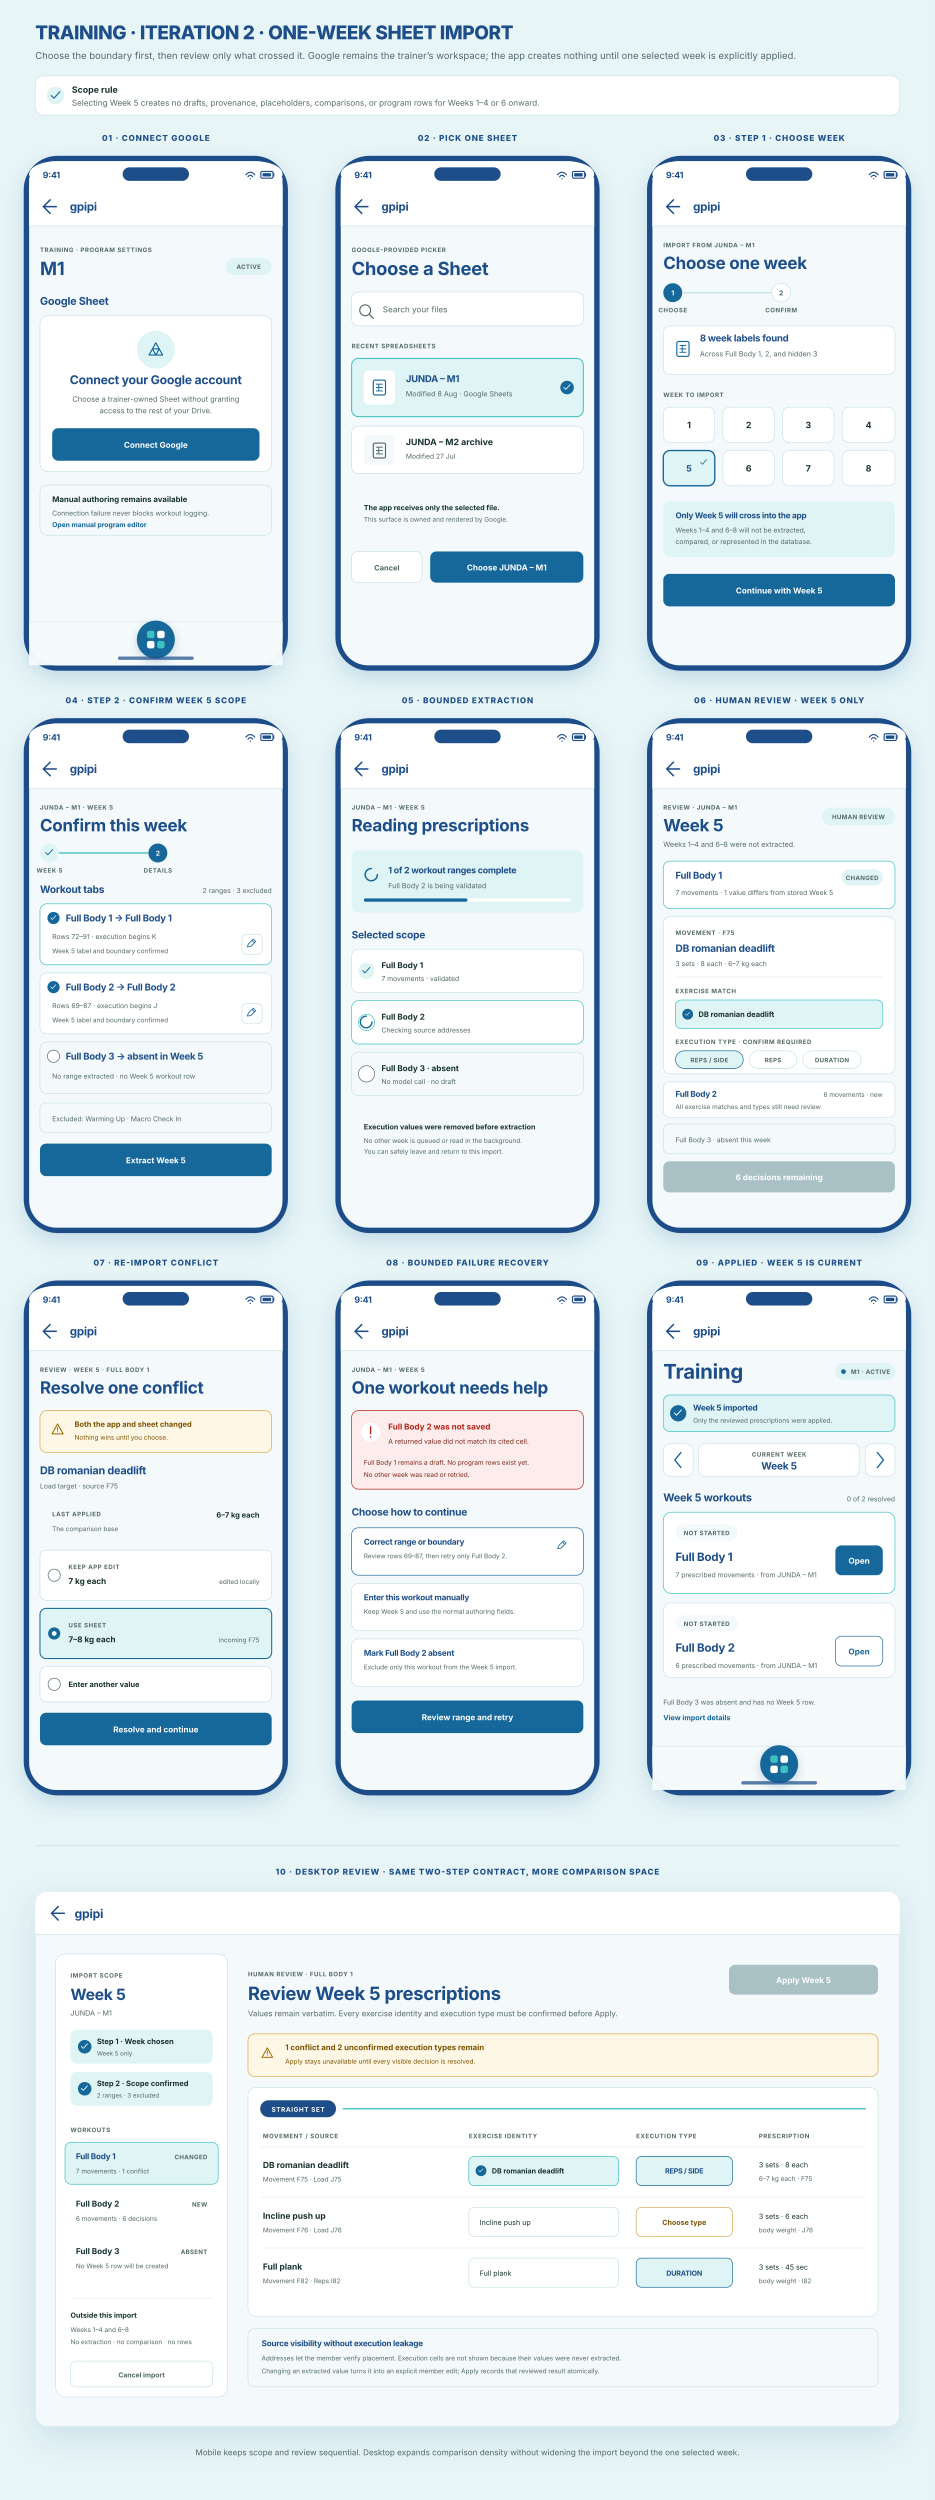
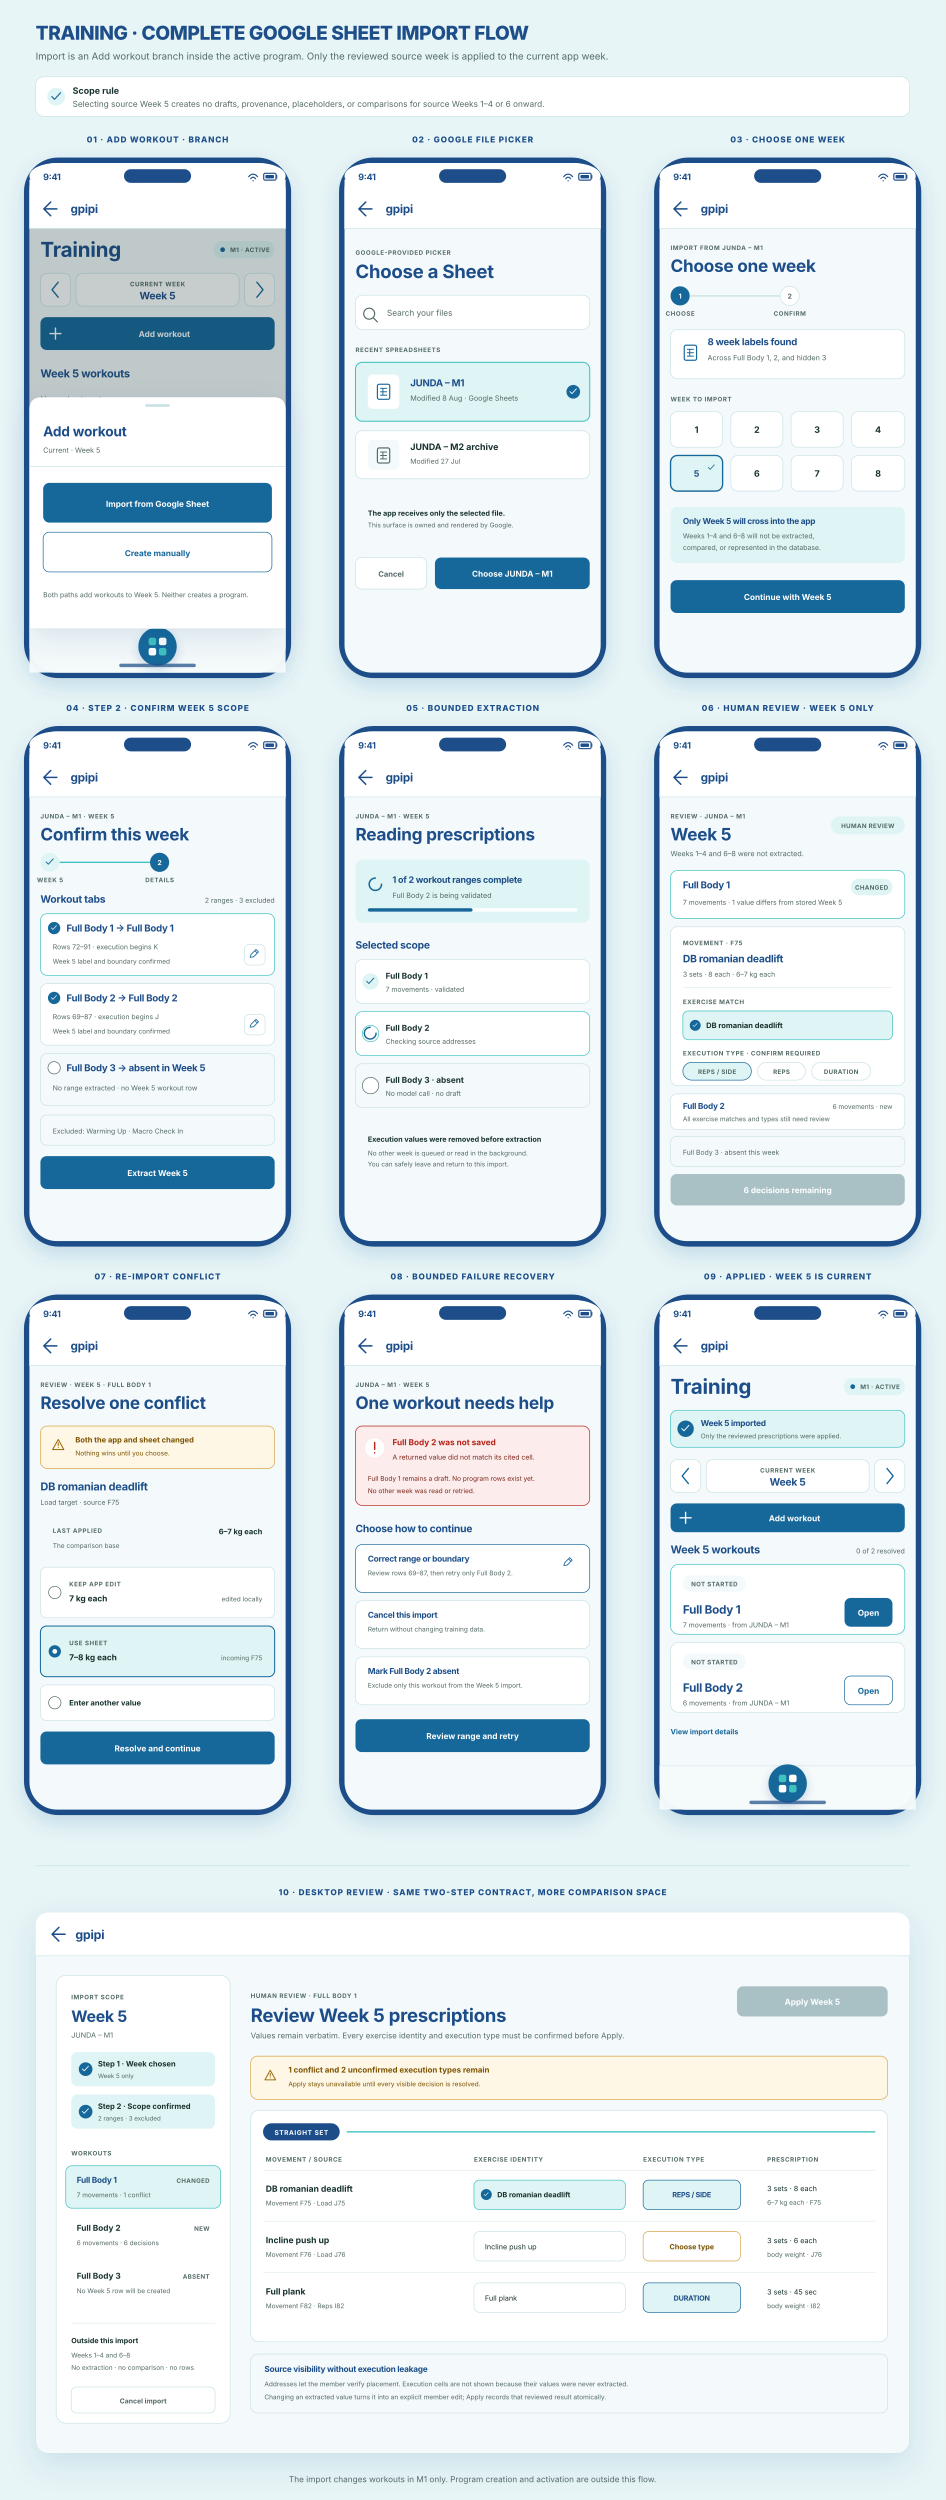
- <svg xmlns="http://www.w3.org/2000/svg" width="1380" height="3690" viewBox="0 0 1380 3690" role="img" aria-labelledby="title description">
+ <svg xmlns="http://www.w3.org/2000/svg" width="1380" height="3650" viewBox="0 0 1380 3650" role="img" aria-labelledby="title description">
  <defs>
    <filter id="phone-shadow" x="-20%" y="-10%" width="140%" height="140%">
      <feDropShadow dx="0" dy="12" stdDeviation="14" flood-color="#1D4E89" flood-opacity=".16" />
    </filter>
    <filter id="panel-shadow" x="-10%" y="-15%" width="120%" height="140%">
      <feDropShadow dx="0" dy="16" stdDeviation="22" flood-color="#1D4E89" flood-opacity=".12" />
    </filter>
    <filter id="control-shadow" x="-25%" y="-30%" width="150%" height="175%">
      <feDropShadow dx="0" dy="5" stdDeviation="7" flood-color="#1D4E89" flood-opacity=".22" />
    </filter>
    <style>
      .app { font-family: Inter, system-ui, -apple-system, BlinkMacSystemFont, "Segoe UI", sans-serif; }
      .board-title { fill: #1D4E89; font-size: 28px; font-weight: 760; letter-spacing: -.6px; }
      .board-copy { fill: #526966; font-size: 14px; }
      .board-label { fill: #1D4E89; font-size: 12px; font-weight: 760; letter-spacing: 1.2px; }
      .heading { fill: #1D4E89; font-weight: 720; letter-spacing: -.3px; }
      .body { fill: #17312E; }
      .secondary { fill: #526966; }
      .eyebrow { fill: #526966; font-size: 9px; font-weight: 750; letter-spacing: .75px; }
      .chip { fill: #526966; font-size: 9px; font-weight: 720; letter-spacing: .45px; }
      .button { fill: #FFFFFF; font-size: 12px; font-weight: 720; text-anchor: middle; }
      .button-secondary { fill: #16679A; font-size: 12px; font-weight: 720; text-anchor: middle; }
      .tiny { fill: #526966; font-size: 9.5px; }
    </style>
    <g id="phone-base">
      <rect width="390" height="760" rx="50" fill="#1D4E89" filter="url(#phone-shadow)" />
      <rect x="8" y="8" width="374" height="744" rx="40" fill="#F4FAFB" />
      <rect x="8" y="8" width="374" height="38" rx="40" fill="#FFFFFF" />
      <rect x="8" y="32" width="374" height="14" fill="#FFFFFF" />
      <text x="28" y="33" class="heading" font-size="13">9:41</text>
      <g fill="none" stroke="#1D4E89" stroke-width="1.7" stroke-linecap="round" stroke-linejoin="round">
        <path d="M328 28c4-5 9-5 13 0" />
        <path d="M331 31c2-3 5-3 7 0" />
        <circle cx="334.5" cy="34" r="1" fill="#1D4E89" stroke="none" />
        <rect x="350" y="23" width="18" height="10" rx="2" />
        <path d="M369 26v4" />
      </g>
      <rect x="352.5" y="25.5" width="12.5" height="5" rx="1" fill="#1D4E89" />
      <rect x="8" y="46" width="374" height="58" fill="#FFFFFF" />
      <rect x="16" y="53" width="44" height="44" rx="10" fill="#FFFFFF" />
      <path d="M39 65 29 75l10 10M30 75h18" fill="none" stroke="#1D4E89" stroke-width="2.2" stroke-linecap="round" stroke-linejoin="round" />
      <text x="68" y="81" class="heading" font-size="17">gpipi</text>
      <line x1="8" y1="103.5" x2="382" y2="103.5" stroke="#C9E2E5" />
      <rect x="146" y="17" width="98" height="20" rx="10" fill="#1D4E89" />
    </g>
    <g id="phone-footer">
      <rect x="8" y="688" width="374" height="64" fill="#F4FAFB" fill-opacity=".98" />
      <line x1="8" y1="688" x2="382" y2="688" stroke="#D9E9EB" />
      <circle cx="195" cy="714" r="28" fill="#16679A" filter="url(#control-shadow)" />
      <rect x="182" y="701" width="11" height="11" rx="3" fill="#3FC1C0" />
      <rect x="197" y="701" width="11" height="11" rx="3" fill="#FFFFFF" />
      <rect x="182" y="716" width="11" height="11" rx="3" fill="#FFFFFF" />
      <rect x="197" y="716" width="11" height="11" rx="3" fill="#3FC1C0" />
      <rect x="139" y="739" width="112" height="5" rx="2.5" fill="#1D4E89" fill-opacity=".72" />
    </g>
    <g id="sheet-icon">
      <rect x="2" y="1" width="18" height="22" rx="2.5" fill="none" stroke="currentColor" stroke-width="1.7" />
      <path d="M6 7h10M6 12h10M6 17h10M10 7v10" fill="none" stroke="currentColor" stroke-width="1.4" />
    </g>
    <g id="drive-icon">
      <path d="m11 2 5 9H6L11 2Zm5 9 5 9H11l5-9ZM6 11l5 9H1l5-9Z" fill="none" stroke="currentColor" stroke-width="1.7" stroke-linejoin="round" />
    </g>
    <g id="check-icon">
      <path d="m2 10 5 5L18 3" fill="none" stroke="currentColor" stroke-width="2.1" stroke-linecap="round" stroke-linejoin="round" />
    </g>
    <g id="edit-icon">
      <path d="m3 19 2-6L15 3l5 5-10 10-7 1Zm10-13 5 5" fill="none" stroke="currentColor" stroke-width="1.7" stroke-linejoin="round" />
    </g>
    <g id="warning-icon">
      <path d="M11 2 21 20H1L11 2Zm0 6v5m0 3v.2" fill="none" stroke="currentColor" stroke-width="1.8" stroke-linecap="round" stroke-linejoin="round" />
    </g>
    <g id="spinner-icon">
      <path d="M20 11A9 9 0 1 1 11 2" fill="none" stroke="currentColor" stroke-width="2.2" stroke-linecap="round" />
    </g>
  </defs>
-   <rect width="1380" height="3690" fill="#E7F5F7" />
+   <rect width="1380" height="3650" fill="#E7F5F7" />
  <g class="app">
-     <text x="52" y="58" class="board-title">TRAINING · ITERATION 2 · ONE-WEEK SHEET IMPORT</text>
-     <text x="52" y="87" class="board-copy">Choose the boundary first, then review only what crossed it. Google remains the trainer’s workspace; the app creates nothing until one selected week is explicitly applied.</text>
+     <text x="52" y="58" class="board-title">TRAINING · COMPLETE GOOGLE SHEET IMPORT FLOW</text>
+     <text x="52" y="87" class="board-copy">Import is an Add workout branch inside the active program. Only the reviewed source week is applied to the current app week.</text>
    <rect x="52" y="112" width="1276" height="58" rx="12" fill="#FFFFFF" stroke="#C9E2E5" />
    <circle cx="82" cy="141" r="13" fill="#DFF4F4" />
    <g transform="translate(74 133) scale(.8)" color="#16679A">
      <use href="#check-icon" />
    </g>
    <text x="106" y="137" class="body" font-size="13" font-weight="700">Scope rule</text>
-     <text x="106" y="156" class="secondary" font-size="12">Selecting Week 5 creates no drafts, provenance, placeholders, comparisons, or program rows for Weeks 1–4 or 6 onward.</text>
-     <text x="230" y="208" class="board-label" text-anchor="middle">01 · CONNECT GOOGLE</text>
-     <text x="690" y="208" class="board-label" text-anchor="middle">02 · PICK ONE SHEET</text>
-     <text x="1150" y="208" class="board-label" text-anchor="middle">03 · STEP 1 · CHOOSE WEEK</text>
-     <g transform="translate(35 230)">
-       <use href="#phone-base" />
-       <text x="24" y="142" class="eyebrow">TRAINING · PROGRAM SETTINGS</text>
-       <text x="24" y="176" class="heading" font-size="27">M1</text>
-       <rect x="298" y="151" width="68" height="25" rx="12.5" fill="#DFF4F4" />
-       <text x="332" y="167" class="chip" text-anchor="middle">ACTIVE</text>
-       <text x="24" y="220" class="heading" font-size="16">Google Sheet</text>
-       <rect x="24" y="236" width="342" height="230" rx="12" fill="#FFFFFF" stroke="#C9E2E5" />
-       <circle cx="195" cy="286" r="28" fill="#DFF4F4" />
-       <g transform="translate(184 274)" color="#16679A">
-         <use href="#drive-icon" />
-       </g>
-       <text x="195" y="337" class="heading" font-size="18" text-anchor="middle">Connect your Google account</text>
-       <text x="195" y="363" class="secondary" font-size="11" text-anchor="middle">Choose a trainer-owned Sheet without granting</text>
-       <text x="195" y="380" class="secondary" font-size="11" text-anchor="middle">access to the rest of your Drive.</text>
-       <rect x="42" y="402" width="306" height="48" rx="9" fill="#16679A" />
-       <text x="195" y="431" class="button">Connect Google</text>
-       <rect x="24" y="486" width="342" height="74" rx="10" fill="#F4FAFB" stroke="#C9E2E5" />
-       <text x="42" y="511" class="body" font-size="11.5" font-weight="700">Manual authoring remains available</text>
-       <text x="42" y="531" class="secondary" font-size="10">Connection failure never blocks workout logging.</text>
-       <text x="42" y="548" fill="#16679A" font-size="10" font-weight="700">Open manual program editor</text>
-       <use href="#phone-footer" />
-     </g>
+     <text x="106" y="156" class="secondary" font-size="12">Selecting source Week 5 creates no drafts, provenance, placeholders, or comparisons for source Weeks 1–4 or 6 onward.</text>
+     <text x="230" y="208" class="board-label" text-anchor="middle">01 · ADD WORKOUT · BRANCH</text>
+     <text x="690" y="208" class="board-label" text-anchor="middle">02 · GOOGLE FILE PICKER</text>
+     <text x="1150" y="208" class="board-label" text-anchor="middle">03 · CHOOSE ONE WEEK</text>
    <g transform="translate(495 230)">
      <use href="#phone-base" />
      <text x="24" y="142" class="eyebrow">GOOGLE-PROVIDED PICKER</text>
      <text x="24" y="176" class="heading" font-size="27">Choose a Sheet</text>
      <rect x="24" y="201" width="342" height="50" rx="10" fill="#FFFFFF" stroke="#C9E2E5" />
      <path d="M44 220a8 8 0 1 0 0 16 8 8 0 0 0 0-16Zm6 14 6 6" fill="none" stroke="#526966" stroke-width="1.7" stroke-linecap="round" />
      <text x="70" y="231" class="secondary" font-size="12">Search your files</text>
      <text x="24" y="284" class="eyebrow">RECENT SPREADSHEETS</text>
      <rect x="24" y="299" width="342" height="86" rx="10" fill="#DFF4F4" stroke="#3FC1C0" stroke-width="1.5" />
      <rect x="42" y="317" width="46" height="50" rx="7" fill="#FFFFFF" />
      <g transform="translate(54 330)" color="#16679A">
        <use href="#sheet-icon" />
      </g>
      <text x="104" y="334" class="heading" font-size="14">JUNDA – M1</text>
      <text x="104" y="355" class="secondary" font-size="10.5">Modified 8 Aug · Google Sheets</text>
      <circle cx="342" cy="342" r="10" fill="#16679A" />
      <g transform="translate(336 336) scale(.58)" color="#FFFFFF">
        <use href="#check-icon" />
      </g>
      <rect x="24" y="399" width="342" height="70" rx="10" fill="#FFFFFF" stroke="#C9E2E5" />
      <rect x="42" y="412" width="46" height="44" rx="7" fill="#F4FAFB" />
      <g transform="translate(54 423)" color="#526966">
        <use href="#sheet-icon" />
      </g>
      <text x="104" y="427" class="body" font-size="13" font-weight="650">JUNDA – M2 archive</text>
      <text x="104" y="447" class="secondary" font-size="10">Modified 27 Jul</text>
      <rect x="24" y="501" width="342" height="54" rx="9" fill="#F4FAFB" />
      <text x="42" y="523" class="body" font-size="10.5" font-weight="700">The app receives only the selected file.</text>
      <text x="42" y="540" class="secondary" font-size="9.5">This surface is owned and rendered by Google.</text>
      <rect x="24" y="584" width="104" height="46" rx="9" fill="#FFFFFF" stroke="#C9E2E5" />
      <text x="76" y="612" class="secondary" font-size="11" font-weight="700" text-anchor="middle">Cancel</text>
      <rect x="140" y="584" width="226" height="46" rx="9" fill="#16679A" />
      <text x="253" y="612" class="button">Choose JUNDA – M1</text>
    </g>
    <g transform="translate(955 230)">
      <use href="#phone-base" />
      <text x="24" y="135" class="eyebrow">IMPORT FROM JUNDA – M1</text>
      <text x="24" y="167" class="heading" font-size="25">Choose one week</text>
      <g transform="translate(24 188)">
        <circle cx="14" cy="14" r="14" fill="#16679A" />
        <text x="14" y="18" fill="#FFFFFF" font-size="10" font-weight="750" text-anchor="middle">1</text>
        <line x1="28" y1="14" x2="160" y2="14" stroke="#C9E2E5" stroke-width="2" />
        <circle cx="174" cy="14" r="14" fill="#FFFFFF" stroke="#C9E2E5" />
        <text x="174" y="18" class="secondary" font-size="10" font-weight="750" text-anchor="middle">2</text>
        <text x="14" y="43" class="eyebrow" text-anchor="middle">CHOOSE</text>
        <text x="174" y="43" class="eyebrow" text-anchor="middle">CONFIRM</text>
      </g>
      <rect x="24" y="251" width="342" height="72" rx="10" fill="#FFFFFF" stroke="#C9E2E5" />
      <g transform="translate(42 273)" color="#16679A">
        <use href="#sheet-icon" />
      </g>
      <text x="78" y="274" class="heading" font-size="14">8 week labels found</text>
      <text x="78" y="296" class="secondary" font-size="10.5">Across Full Body 1, 2, and hidden 3</text>
      <text x="24" y="356" class="eyebrow">WEEK TO IMPORT</text>
      <g>
        <rect x="24" y="371" width="76" height="52" rx="10" fill="#FFFFFF" stroke="#C9E2E5" />
        <text x="62" y="402" class="body" font-size="13" font-weight="700" text-anchor="middle">1</text>
        <rect x="112" y="371" width="76" height="52" rx="10" fill="#FFFFFF" stroke="#C9E2E5" />
        <text x="150" y="402" class="body" font-size="13" font-weight="700" text-anchor="middle">2</text>
        <rect x="200" y="371" width="76" height="52" rx="10" fill="#FFFFFF" stroke="#C9E2E5" />
        <text x="238" y="402" class="body" font-size="13" font-weight="700" text-anchor="middle">3</text>
        <rect x="288" y="371" width="78" height="52" rx="10" fill="#FFFFFF" stroke="#C9E2E5" />
        <text x="327" y="402" class="body" font-size="13" font-weight="700" text-anchor="middle">4</text>
        <rect x="24" y="435" width="76" height="52" rx="10" fill="#DFF4F4" stroke="#16679A" stroke-width="2" />
        <text x="62" y="466" class="heading" font-size="13" text-anchor="middle">5</text>
        <g transform="translate(78 447) scale(.55)" color="#16679A">
          <use href="#check-icon" />
        </g>
        <rect x="112" y="435" width="76" height="52" rx="10" fill="#FFFFFF" stroke="#C9E2E5" />
        <text x="150" y="466" class="body" font-size="13" font-weight="700" text-anchor="middle">6</text>
        <rect x="200" y="435" width="76" height="52" rx="10" fill="#FFFFFF" stroke="#C9E2E5" />
        <text x="238" y="466" class="body" font-size="13" font-weight="700" text-anchor="middle">7</text>
        <rect x="288" y="435" width="78" height="52" rx="10" fill="#FFFFFF" stroke="#C9E2E5" />
        <text x="327" y="466" class="body" font-size="13" font-weight="700" text-anchor="middle">8</text>
      </g>
      <rect x="24" y="510" width="342" height="82" rx="10" fill="#DFF4F4" />
      <text x="42" y="535" class="heading" font-size="12">Only Week 5 will cross into the app</text>
      <text x="42" y="556" class="secondary" font-size="10">Weeks 1–4 and 6–8 will not be extracted,</text>
      <text x="42" y="573" class="secondary" font-size="10">compared, or represented in the database.</text>
      <rect x="24" y="617" width="342" height="48" rx="9" fill="#16679A" />
      <text x="195" y="646" class="button">Continue with Week 5</text>
    </g>
    <text x="230" y="1038" class="board-label" text-anchor="middle">04 · STEP 2 · CONFIRM WEEK 5 SCOPE</text>
    <text x="690" y="1038" class="board-label" text-anchor="middle">05 · BOUNDED EXTRACTION</text>
    <text x="1150" y="1038" class="board-label" text-anchor="middle">06 · HUMAN REVIEW · WEEK 5 ONLY</text>
    <g transform="translate(35 1060)">
      <use href="#phone-base" />
      <text x="24" y="135" class="eyebrow">JUNDA – M1 · WEEK 5</text>
      <text x="24" y="167" class="heading" font-size="25">Confirm this week</text>
      <g transform="translate(24 185)">
        <circle cx="14" cy="14" r="14" fill="#DFF4F4" />
        <g transform="translate(7 7) scale(.65)" color="#16679A">
          <use href="#check-icon" />
        </g>
        <line x1="28" y1="14" x2="160" y2="14" stroke="#3FC1C0" stroke-width="2" />
        <circle cx="174" cy="14" r="14" fill="#16679A" />
        <text x="174" y="18" fill="#FFFFFF" font-size="10" font-weight="750" text-anchor="middle">2</text>
        <text x="14" y="43" class="eyebrow" text-anchor="middle">WEEK 5</text>
        <text x="174" y="43" class="eyebrow" text-anchor="middle">DETAILS</text>
      </g>
      <text x="24" y="258" class="heading" font-size="15">Workout tabs</text>
      <text x="366" y="258" class="secondary" font-size="10" text-anchor="end">2 ranges · 3 excluded</text>
      <rect x="24" y="274" width="342" height="90" rx="10" fill="#FFFFFF" stroke="#3FC1C0" />
      <circle cx="44" cy="295" r="9" fill="#16679A" />
      <g transform="translate(39 290) scale(.47)" color="#FFFFFF">
        <use href="#check-icon" />
      </g>
      <text x="62" y="300" class="heading" font-size="14">Full Body 1 → Full Body 1</text>
      <text x="42" y="326" class="secondary" font-size="10">Rows 72–91 · execution begins K</text>
      <text x="42" y="347" class="tiny">Week 5 label and boundary confirmed</text>
      <rect x="322" y="319" width="30" height="30" rx="7" fill="#FFFFFF" stroke="#C9E2E5" />
      <g transform="translate(328 324) scale(.72)" color="#16679A">
        <use href="#edit-icon" />
      </g>
      <rect x="24" y="376" width="342" height="90" rx="10" fill="#FFFFFF" stroke="#C9E2E5" />
      <circle cx="44" cy="397" r="9" fill="#16679A" />
      <g transform="translate(39 392) scale(.47)" color="#FFFFFF">
        <use href="#check-icon" />
      </g>
      <text x="62" y="402" class="heading" font-size="14">Full Body 2 → Full Body 2</text>
      <text x="42" y="428" class="secondary" font-size="10">Rows 69–87 · execution begins J</text>
      <text x="42" y="449" class="tiny">Week 5 label and boundary confirmed</text>
      <rect x="322" y="421" width="30" height="30" rx="7" fill="#FFFFFF" stroke="#C9E2E5" />
      <g transform="translate(328 426) scale(.72)" color="#16679A">
        <use href="#edit-icon" />
      </g>
      <rect x="24" y="478" width="342" height="76" rx="10" fill="#F4FAFB" stroke="#C9E2E5" />
      <circle cx="44" cy="499" r="9" fill="#FFFFFF" stroke="#526966" />
      <text x="62" y="504" class="heading" font-size="14">Full Body 3 → absent in Week 5</text>
      <text x="42" y="532" class="secondary" font-size="10">No range extracted · no Week 5 workout row</text>
      <rect x="24" y="568" width="342" height="44" rx="9" fill="#F4FAFB" stroke="#C9E2E5" />
      <text x="42" y="595" class="secondary" font-size="10">Excluded: Warming Up · Macro Check In</text>
      <rect x="24" y="628" width="342" height="48" rx="9" fill="#16679A" />
      <text x="195" y="657" class="button">Extract Week 5</text>
    </g>
    <g transform="translate(495 1060)">
      <use href="#phone-base" />
      <text x="24" y="135" class="eyebrow">JUNDA – M1 · WEEK 5</text>
      <text x="24" y="167" class="heading" font-size="25">Reading prescriptions</text>
      <rect x="24" y="195" width="342" height="92" rx="10" fill="#DFF4F4" />
      <g transform="translate(42 220)" color="#16679A">
        <use href="#spinner-icon" />
      </g>
      <text x="78" y="229" class="heading" font-size="13">1 of 2 workout ranges complete</text>
      <text x="78" y="251" class="secondary" font-size="10.5">Full Body 2 is being validated</text>
      <rect x="42" y="266" width="306" height="5" rx="2.5" fill="#FFFFFF" />
      <rect x="42" y="266" width="153" height="5" rx="2.5" fill="#16679A" />
      <text x="24" y="325" class="heading" font-size="15">Selected scope</text>
      <g>
        <rect x="24" y="341" width="342" height="64" rx="10" fill="#FFFFFF" stroke="#C9E2E5" />
        <circle cx="46" cy="373" r="12" fill="#DFF4F4" />
        <g transform="translate(39 366) scale(.66)" color="#16679A">
          <use href="#check-icon" />
        </g>
        <text x="68" y="369" class="body" font-size="12" font-weight="700">Full Body 1</text>
        <text x="68" y="388" class="secondary" font-size="10">7 movements · validated</text>
        <rect x="24" y="417" width="342" height="64" rx="10" fill="#FFFFFF" stroke="#3FC1C0" />
        <circle cx="46" cy="449" r="12" fill="#FFFFFF" stroke="#3FC1C0" />
        <g transform="translate(35 438) scale(.95)" color="#16679A">
          <use href="#spinner-icon" />
        </g>
        <text x="68" y="445" class="body" font-size="12" font-weight="700">Full Body 2</text>
        <text x="68" y="464" class="secondary" font-size="10">Checking source addresses</text>
        <rect x="24" y="493" width="342" height="64" rx="10" fill="#F4FAFB" stroke="#C9E2E5" />
        <circle cx="46" cy="525" r="12" fill="#FFFFFF" stroke="#526966" />
        <text x="68" y="521" class="body" font-size="12" font-weight="700">Full Body 3 · absent</text>
        <text x="68" y="540" class="secondary" font-size="10">No model call · no draft</text>
      </g>
      <rect x="24" y="582" width="342" height="70" rx="10" fill="#F4FAFB" />
      <text x="42" y="607" class="body" font-size="10.5" font-weight="700">Execution values were removed before extraction</text>
      <text x="42" y="627" class="secondary" font-size="9.5">No other week is queued or read in the background.</text>
      <text x="42" y="643" class="secondary" font-size="9.5">You can safely leave and return to this import.</text>
    </g>
    <g transform="translate(955 1060)">
      <use href="#phone-base" />
      <text x="24" y="135" class="eyebrow">REVIEW · JUNDA – M1</text>
      <text x="24" y="167" class="heading" font-size="25">Week 5</text>
      <rect x="258" y="132" width="108" height="26" rx="13" fill="#DFF4F4" />
      <text x="312" y="149" class="chip" text-anchor="middle">HUMAN REVIEW</text>
      <text x="24" y="190" class="secondary" font-size="10.5">Weeks 1–4 and 6–8 were not extracted.</text>
      <rect x="24" y="211" width="342" height="70" rx="10" fill="#FFFFFF" stroke="#3FC1C0" />
      <text x="42" y="237" class="heading" font-size="14">Full Body 1</text>
      <rect x="287" y="223" width="61" height="24" rx="12" fill="#DFF4F4" />
      <text x="317.5" y="239" class="chip" text-anchor="middle">CHANGED</text>
      <text x="42" y="261" class="secondary" font-size="10">7 movements · 1 value differs from stored Week 5</text>
      <rect x="24" y="293" width="342" height="232" rx="10" fill="#FFFFFF" stroke="#C9E2E5" />
      <text x="42" y="320" class="eyebrow">MOVEMENT · F75</text>
      <text x="42" y="345" class="heading" font-size="15">DB romanian deadlift</text>
      <text x="42" y="366" class="secondary" font-size="10">3 sets · 8 each · 6–7 kg each</text>
      <line x1="42" y1="382" x2="348" y2="382" stroke="#E2EEF0" />
      <text x="42" y="406" class="eyebrow">EXERCISE MATCH</text>
      <rect x="42" y="416" width="306" height="42" rx="8" fill="#DFF4F4" stroke="#3FC1C0" />
      <circle cx="60" cy="437" r="8" fill="#16679A" />
      <g transform="translate(56 433) scale(.38)" color="#FFFFFF">
        <use href="#check-icon" />
      </g>
      <text x="76" y="441" class="body" font-size="11" font-weight="700">DB romanian deadlift</text>
      <text x="42" y="481" class="eyebrow">EXECUTION TYPE · CONFIRM REQUIRED</text>
      <rect x="42" y="491" width="100" height="26" rx="13" fill="#DFF4F4" stroke="#16679A" />
      <text x="92" y="508" class="chip" text-anchor="middle">REPS / SIDE</text>
      <rect x="151" y="491" width="70" height="26" rx="13" fill="#FFFFFF" stroke="#C9E2E5" />
      <text x="186" y="508" class="chip" text-anchor="middle">REPS</text>
      <rect x="230" y="491" width="86" height="26" rx="13" fill="#FFFFFF" stroke="#C9E2E5" />
      <text x="273" y="508" class="chip" text-anchor="middle">DURATION</text>
      <rect x="24" y="537" width="342" height="52" rx="9" fill="#FFFFFF" stroke="#C9E2E5" />
      <text x="42" y="559" class="heading" font-size="12">Full Body 2</text>
      <text x="348" y="559" class="secondary" font-size="9.5" text-anchor="end">6 movements · new</text>
      <text x="42" y="577" class="secondary" font-size="9.5">All exercise matches and types still need review</text>
      <rect x="24" y="599" width="342" height="44" rx="9" fill="#F4FAFB" stroke="#C9E2E5" />
      <text x="42" y="626" class="secondary" font-size="10">Full Body 3 · absent this week</text>
      <rect x="24" y="654" width="342" height="46" rx="9" fill="#A9C1C5" />
      <text x="195" y="682" class="button">6 decisions remaining</text>
    </g>
    <text x="230" y="1868" class="board-label" text-anchor="middle">07 · RE-IMPORT CONFLICT</text>
    <text x="690" y="1868" class="board-label" text-anchor="middle">08 · BOUNDED FAILURE RECOVERY</text>
    <text x="1150" y="1868" class="board-label" text-anchor="middle">09 · APPLIED · WEEK 5 IS CURRENT</text>
    <g transform="translate(35 1890)">
      <use href="#phone-base" />
      <text x="24" y="135" class="eyebrow">REVIEW · WEEK 5 · FULL BODY 1</text>
      <text x="24" y="167" class="heading" font-size="25">Resolve one conflict</text>
      <rect x="24" y="192" width="342" height="62" rx="10" fill="#FFF7E6" stroke="#D6A54A" />
      <g transform="translate(41 210) scale(.82)" color="#9A6700">
        <use href="#warning-icon" />
      </g>
      <text x="75" y="216" fill="#7A5200" font-size="11" font-weight="700">Both the app and sheet changed</text>
      <text x="75" y="235" fill="#7A5200" font-size="9.5">Nothing wins until you choose.</text>
      <text x="24" y="286" class="heading" font-size="16">DB romanian deadlift</text>
      <text x="24" y="307" class="secondary" font-size="10">Load target · source F75</text>
      <rect x="24" y="327" width="342" height="59" rx="9" fill="#F4FAFB" />
      <text x="42" y="348" class="eyebrow">LAST APPLIED</text>
      <text x="348" y="350" class="body" font-size="11" font-weight="700" text-anchor="end">6–7 kg each</text>
      <text x="42" y="370" class="secondary" font-size="9.5">The comparison base</text>
      <rect x="24" y="398" width="342" height="74" rx="9" fill="#FFFFFF" stroke="#C9E2E5" />
      <circle cx="45" cy="435" r="9" fill="#FFFFFF" stroke="#526966" />
      <text x="66" y="426" class="eyebrow">KEEP APP EDIT</text>
      <text x="66" y="448" class="body" font-size="12" font-weight="700">7 kg each</text>
      <text x="348" y="448" class="secondary" font-size="9.5" text-anchor="end">edited locally</text>
      <rect x="24" y="484" width="342" height="74" rx="9" fill="#DFF4F4" stroke="#16679A" stroke-width="1.5" />
      <circle cx="45" cy="521" r="9" fill="#16679A" />
      <circle cx="45" cy="521" r="3.5" fill="#FFFFFF" />
      <text x="66" y="512" class="eyebrow">USE SHEET</text>
      <text x="66" y="534" class="body" font-size="12" font-weight="700">7–8 kg each</text>
      <text x="348" y="534" class="secondary" font-size="9.5" text-anchor="end">incoming F75</text>
      <rect x="24" y="570" width="342" height="52" rx="9" fill="#FFFFFF" stroke="#C9E2E5" />
      <circle cx="45" cy="596" r="9" fill="#FFFFFF" stroke="#526966" />
      <text x="66" y="600" class="body" font-size="11" font-weight="700">Enter another value</text>
      <rect x="24" y="638" width="342" height="48" rx="9" fill="#16679A" />
      <text x="195" y="667" class="button">Resolve and continue</text>
    </g>
    <g transform="translate(495 1890)">
      <use href="#phone-base" />
      <text x="24" y="135" class="eyebrow">JUNDA – M1 · WEEK 5</text>
      <text x="24" y="167" class="heading" font-size="25">One workout needs help</text>
      <rect x="24" y="192" width="342" height="116" rx="10" fill="#FDECEC" stroke="#B42318" />
      <circle cx="52" cy="224" r="14" fill="#FFFFFF" />
      <path d="M52 216v10m0 5v.2" stroke="#B42318" stroke-width="2.1" stroke-linecap="round" />
      <text x="78" y="220" fill="#B42318" font-size="12" font-weight="700">Full Body 2 was not saved</text>
      <text x="78" y="241" fill="#7A271A" font-size="10">A returned value did not match its cited cell.</text>
      <text x="42" y="272" fill="#7A271A" font-size="9.5">Full Body 1 remains a draft. No program rows exist yet.</text>
      <text x="42" y="290" fill="#7A271A" font-size="9.5">No other week was read or retried.</text>
      <text x="24" y="347" class="heading" font-size="15">Choose how to continue</text>
      <rect x="24" y="365" width="342" height="70" rx="10" fill="#FFFFFF" stroke="#16679A" />
      <text x="42" y="390" class="heading" font-size="12">Correct range or boundary</text>
      <text x="42" y="410" class="secondary" font-size="9.5">Review rows 69–87, then retry only Full Body 2.</text>
      <g transform="translate(326 382) scale(.72)" color="#16679A">
        <use href="#edit-icon" />
      </g>
      <rect x="24" y="447" width="342" height="70" rx="10" fill="#FFFFFF" stroke="#C9E2E5" />
-       <text x="42" y="472" class="heading" font-size="12">Enter this workout manually</text>
-       <text x="42" y="492" class="secondary" font-size="9.5">Keep Week 5 and use the normal authoring fields.</text>
+       <text x="42" y="472" class="heading" font-size="12">Cancel this import</text>
+       <text x="42" y="492" class="secondary" font-size="9.5">Return without changing training data.</text>
      <rect x="24" y="529" width="342" height="70" rx="10" fill="#FFFFFF" stroke="#C9E2E5" />
      <text x="42" y="554" class="heading" font-size="12">Mark Full Body 2 absent</text>
      <text x="42" y="574" class="secondary" font-size="9.5">Exclude only this workout from the Week 5 import.</text>
      <rect x="24" y="620" width="342" height="48" rx="9" fill="#16679A" />
      <text x="195" y="649" class="button">Review range and retry</text>
    </g>
    <g transform="translate(955 1890)">
      <use href="#phone-base" />
      <text x="24" y="145" class="heading" font-size="30">Training</text>
      <rect x="277" y="122" width="89" height="25" rx="12.5" fill="#DFF4F4" />
      <circle cx="290" cy="134.5" r="3.5" fill="#16679A" />
      <text x="301" y="138" class="chip">M1 · ACTIVE</text>
      <rect x="24" y="169" width="342" height="54" rx="10" fill="#DFF4F4" stroke="#3FC1C0" />
      <circle cx="46" cy="196" r="12" fill="#16679A" />
      <g transform="translate(39 189) scale(.66)" color="#FFFFFF">
        <use href="#check-icon" />
      </g>
      <text x="68" y="192" class="heading" font-size="12">Week 5 imported</text>
      <text x="68" y="210" class="secondary" font-size="9.5">Only the reviewed prescriptions were applied.</text>
      <rect x="24" y="241" width="44" height="48" rx="10" fill="#FFFFFF" stroke="#C9E2E5" />
      <path d="m50 254-9 11 9 11" fill="none" stroke="#16679A" stroke-width="2" stroke-linecap="round" stroke-linejoin="round" />
      <rect x="76" y="241" width="238" height="48" rx="10" fill="#FFFFFF" stroke="#C9E2E5" />
      <text x="195" y="260" class="eyebrow" text-anchor="middle">CURRENT WEEK</text>
      <text x="195" y="279" class="heading" font-size="15" text-anchor="middle">Week 5</text>
      <rect x="322" y="241" width="44" height="48" rx="10" fill="#FFFFFF" stroke="#C9E2E5" />
      <path d="m340 254 9 11-9 11" fill="none" stroke="#16679A" stroke-width="2" stroke-linecap="round" stroke-linejoin="round" />
-       <text x="24" y="326" class="heading" font-size="16">Week 5 workouts</text>
-       <text x="366" y="326" class="secondary" font-size="10" text-anchor="end">0 of 2 resolved</text>
-       <rect x="24" y="342" width="342" height="120" rx="12" fill="#FFFFFF" stroke="#3FC1C0" />
-       <rect x="42" y="360" width="92" height="24" rx="12" fill="#F4FAFB" />
-       <text x="88" y="376" class="chip" text-anchor="middle">NOT STARTED</text>
-       <text x="42" y="414" class="heading" font-size="17">Full Body 1</text>
-       <text x="42" y="438" class="secondary" font-size="10">7 prescribed movements · from JUNDA – M1</text>
-       <rect x="278" y="391" width="70" height="44" rx="9" fill="#16679A" />
-       <text x="313" y="418" class="button" font-size="10.5">Open</text>
-       <rect x="24" y="476" width="342" height="110" rx="12" fill="#FFFFFF" stroke="#C9E2E5" />
-       <rect x="42" y="494" width="92" height="24" rx="12" fill="#F4FAFB" />
-       <text x="88" y="510" class="chip" text-anchor="middle">NOT STARTED</text>
-       <text x="42" y="548" class="heading" font-size="17">Full Body 2</text>
-       <text x="42" y="572" class="secondary" font-size="10">6 prescribed movements · from JUNDA – M1</text>
-       <rect x="278" y="525" width="70" height="44" rx="9" fill="#FFFFFF" stroke="#16679A" />
-       <text x="313" y="552" class="button-secondary" font-size="10.5">Open</text>
-       <text x="24" y="626" class="secondary" font-size="10">Full Body 3 was absent and has no Week 5 row.</text>
-       <text x="24" y="649" fill="#16679A" font-size="10.5" font-weight="700">View import details</text>
+       <rect x="24" y="305" width="342" height="42" rx="9" fill="#16679A" />
+       <path d="M46 318v16m-8-8h16" fill="none" stroke="#FFFFFF" stroke-width="2" stroke-linecap="round" />
+       <text x="205" y="331" class="button">Add workout</text>
+       <text x="24" y="378" class="heading" font-size="16">Week 5 workouts</text>
+       <text x="366" y="378" class="secondary" font-size="10" text-anchor="end">0 of 2 resolved</text>
+       <rect x="24" y="394" width="342" height="102" rx="12" fill="#FFFFFF" stroke="#3FC1C0" />
+       <rect x="42" y="410" width="92" height="24" rx="12" fill="#F4FAFB" />
+       <text x="88" y="426" class="chip" text-anchor="middle">NOT STARTED</text>
+       <text x="42" y="466" class="heading" font-size="17">Full Body 1</text>
+       <text x="42" y="486" class="secondary" font-size="10">7 movements · from JUNDA – M1</text>
+       <rect x="278" y="443" width="70" height="42" rx="9" fill="#16679A" />
+       <text x="313" y="469" class="button" font-size="10.5">Open</text>
+       <rect x="24" y="508" width="342" height="102" rx="12" fill="#FFFFFF" stroke="#C9E2E5" />
+       <rect x="42" y="524" width="92" height="24" rx="12" fill="#F4FAFB" />
+       <text x="88" y="540" class="chip" text-anchor="middle">NOT STARTED</text>
+       <text x="42" y="580" class="heading" font-size="17">Full Body 2</text>
+       <text x="42" y="600" class="secondary" font-size="10">6 movements · from JUNDA – M1</text>
+       <rect x="278" y="557" width="70" height="42" rx="9" fill="#FFFFFF" stroke="#16679A" />
+       <text x="313" y="583" class="button-secondary" font-size="10.5">Open</text>
+       <text x="24" y="642" fill="#16679A" font-size="10.5" font-weight="700">View import details</text>
      <use href="#phone-footer" />
    </g>
    <line x1="52" y1="2724" x2="1328" y2="2724" stroke="#C9E2E5" />
    <text x="690" y="2767" class="board-label" text-anchor="middle">10 · DESKTOP REVIEW · SAME TWO-STEP CONTRACT, MORE COMPARISON SPACE</text>
    <g transform="translate(52 2792)" filter="url(#panel-shadow)">
      <rect width="1276" height="790" rx="18" fill="#F4FAFB" stroke="#C9E2E5" />
      <rect width="1276" height="64" rx="18" fill="#FFFFFF" />
      <rect y="46" width="1276" height="18" fill="#FFFFFF" />
      <path d="M34 22 24 32l10 10M25 32h18" fill="none" stroke="#1D4E89" stroke-width="2.2" stroke-linecap="round" stroke-linejoin="round" />
      <text x="58" y="39" class="heading" font-size="18">gpipi</text>
      <line y1="63.5" x2="1276" y2="63.5" stroke="#C9E2E5" />
      <g transform="translate(30 92)">
        <rect width="254" height="654" rx="14" fill="#FFFFFF" stroke="#C9E2E5" />
        <text x="22" y="35" class="eyebrow">IMPORT SCOPE</text>
        <text x="22" y="68" class="heading" font-size="23">Week 5</text>
        <text x="22" y="91" class="secondary" font-size="10.5">JUNDA – M1</text>
        <rect x="22" y="112" width="210" height="50" rx="9" fill="#DFF4F4" />
        <circle cx="43" cy="137" r="10" fill="#16679A" />
        <g transform="translate(37 131) scale(.56)" color="#FFFFFF">
          <use href="#check-icon" />
        </g>
        <text x="61" y="133" class="body" font-size="11" font-weight="700">Step 1 · Week chosen</text>
        <text x="61" y="150" class="secondary" font-size="9">Week 5 only</text>
        <rect x="22" y="174" width="210" height="50" rx="9" fill="#DFF4F4" />
        <circle cx="43" cy="199" r="10" fill="#16679A" />
        <g transform="translate(37 193) scale(.56)" color="#FFFFFF">
          <use href="#check-icon" />
        </g>
        <text x="61" y="195" class="body" font-size="11" font-weight="700">Step 2 · Scope confirmed</text>
        <text x="61" y="212" class="secondary" font-size="9">2 ranges · 3 excluded</text>
        <text x="22" y="263" class="eyebrow">WORKOUTS</text>
        <rect x="14" y="278" width="226" height="62" rx="9" fill="#DFF4F4" stroke="#3FC1C0" />
        <text x="30" y="303" class="heading" font-size="12">Full Body 1</text>
        <text x="224" y="303" class="chip" text-anchor="end">CHANGED</text>
        <text x="30" y="324" class="secondary" font-size="9.5">7 movements · 1 conflict</text>
        <rect x="14" y="348" width="226" height="62" rx="9" fill="#FFFFFF" />
        <text x="30" y="373" class="body" font-size="12" font-weight="650">Full Body 2</text>
        <text x="224" y="373" class="chip" text-anchor="end">NEW</text>
        <text x="30" y="394" class="secondary" font-size="9.5">6 movements · 6 decisions</text>
        <rect x="14" y="418" width="226" height="62" rx="9" fill="#FFFFFF" />
        <text x="30" y="443" class="body" font-size="12" font-weight="650">Full Body 3</text>
        <text x="224" y="443" class="chip" text-anchor="end">ABSENT</text>
        <text x="30" y="464" class="secondary" font-size="9.5">No Week 5 row will be created</text>
        <line x1="22" y1="508" x2="232" y2="508" stroke="#E2EEF0" />
        <text x="22" y="537" class="body" font-size="10.5" font-weight="700">Outside this import</text>
        <text x="22" y="558" class="secondary" font-size="9.5">Weeks 1–4 and 6–8</text>
        <text x="22" y="576" class="secondary" font-size="9.5">No extraction · no comparison · no rows</text>
        <rect x="22" y="601" width="210" height="38" rx="8" fill="#FFFFFF" stroke="#C9E2E5" />
        <text x="127" y="625" class="secondary" font-size="10" font-weight="700" text-anchor="middle">Cancel import</text>
      </g>
      <g transform="translate(314 91)">
        <text x="0" y="34" class="eyebrow">HUMAN REVIEW · FULL BODY 1</text>
        <text x="0" y="69" class="heading" font-size="27">Review Week 5 prescriptions</text>
        <text x="0" y="93" class="secondary" font-size="11.5">Values remain verbatim. Every exercise identity and execution type must be confirmed before Apply.</text>
        <rect x="710" y="17" width="220" height="44" rx="9" fill="#A9C1C5" />
        <text x="820" y="44" class="button">Apply Week 5</text>
        <rect x="0" y="119" width="930" height="63" rx="10" fill="#FFF7E6" stroke="#D6A54A" />
        <g transform="translate(20 138) scale(.78)" color="#9A6700">
          <use href="#warning-icon" />
        </g>
        <text x="55" y="143" fill="#7A5200" font-size="11.5" font-weight="700">1 conflict and 2 unconfirmed execution types remain</text>
        <text x="55" y="163" fill="#7A5200" font-size="9.5">Apply stays unavailable until every visible decision is resolved.</text>
        <rect x="0" y="198" width="930" height="338" rx="12" fill="#FFFFFF" stroke="#C9E2E5" />
        <rect x="18" y="217" width="112" height="25" rx="12.5" fill="#1D4E89" />
        <text x="74" y="234" fill="#FFFFFF" font-size="9.5" font-weight="750" letter-spacing=".8" text-anchor="middle">STRAIGHT SET</text>
        <line x1="140" y1="229.5" x2="912" y2="229.5" stroke="#3FC1C0" stroke-width="2" />
        <text x="22" y="273" class="eyebrow">MOVEMENT / SOURCE</text>
        <text x="326" y="273" class="eyebrow">EXERCISE IDENTITY</text>
        <text x="573" y="273" class="eyebrow">EXECUTION TYPE</text>
        <text x="754" y="273" class="eyebrow">PRESCRIPTION</text>
        <line x1="18" y1="286" x2="912" y2="286" stroke="#E2EEF0" />
        <text x="22" y="317" class="body" font-size="12.5" font-weight="700">DB romanian deadlift</text>
        <text x="22" y="337" class="secondary" font-size="9.5">Movement F75 · Load J75</text>
        <rect x="326" y="300" width="221" height="43" rx="8" fill="#DFF4F4" stroke="#3FC1C0" />
        <circle cx="344" cy="321" r="8" fill="#16679A" />
        <g transform="translate(340 317) scale(.38)" color="#FFFFFF">
          <use href="#check-icon" />
        </g>
        <text x="360" y="325" class="body" font-size="10.5" font-weight="700">DB romanian deadlift</text>
        <rect x="573" y="300" width="142" height="43" rx="8" fill="#DFF4F4" stroke="#16679A" />
        <text x="644" y="325" class="heading" font-size="10.5" text-anchor="middle">REPS / SIDE</text>
        <text x="754" y="316" class="body" font-size="10.5">3 sets · 8 each</text>
        <text x="754" y="336" class="secondary" font-size="9.5">6–7 kg each · F75</text>
        <line x1="18" y1="360" x2="912" y2="360" stroke="#E2EEF0" />
        <text x="22" y="392" class="body" font-size="12.5" font-weight="700">Incline push up</text>
        <text x="22" y="412" class="secondary" font-size="9.5">Movement F76 · Load J76</text>
        <rect x="326" y="375" width="221" height="43" rx="8" fill="#FFFFFF" stroke="#C9E2E5" />
        <text x="342" y="401" class="body" font-size="10.5">Incline push up</text>
        <rect x="573" y="375" width="142" height="43" rx="8" fill="#FFFFFF" stroke="#D6A54A" />
        <text x="644" y="401" fill="#7A5200" font-size="10.5" font-weight="700" text-anchor="middle">Choose type</text>
        <text x="754" y="392" class="body" font-size="10.5">3 sets · 6 each</text>
        <text x="754" y="412" class="secondary" font-size="9.5">body weight · J76</text>
        <line x1="18" y1="435" x2="912" y2="435" stroke="#E2EEF0" />
        <text x="22" y="467" class="body" font-size="12.5" font-weight="700">Full plank</text>
        <text x="22" y="487" class="secondary" font-size="9.5">Movement F82 · Reps I82</text>
        <rect x="326" y="450" width="221" height="43" rx="8" fill="#FFFFFF" stroke="#C9E2E5" />
        <text x="342" y="476" class="body" font-size="10.5">Full plank</text>
        <rect x="573" y="450" width="142" height="43" rx="8" fill="#DFF4F4" stroke="#16679A" />
        <text x="644" y="476" class="heading" font-size="10.5" text-anchor="middle">DURATION</text>
        <text x="754" y="467" class="body" font-size="10.5">3 sets · 45 sec</text>
        <text x="754" y="487" class="secondary" font-size="9.5">body weight · I82</text>
        <rect x="0" y="554" width="930" height="86" rx="10" fill="#F4FAFB" stroke="#C9E2E5" />
        <text x="20" y="580" class="heading" font-size="12">Source visibility without execution leakage</text>
        <text x="20" y="601" class="secondary" font-size="9.5">Addresses let the member verify placement. Execution cells are not shown because their values were never extracted.</text>
        <text x="20" y="620" class="secondary" font-size="9.5">Changing an extracted value turns it into an explicit member edit; Apply records that reviewed result atomically.</text>
      </g>
    </g>
-     <text x="690" y="3624" class="secondary" font-size="12" text-anchor="middle">Mobile keeps scope and review sequential. Desktop expands comparison density without widening the import beyond the one selected week.</text>
+     <text x="690" y="3624" class="secondary" font-size="12" text-anchor="middle">The import changes workouts in M1 only. Program creation and activation are outside this flow.</text>
+     <g transform="translate(35 230)">
+       <use href="#phone-base" />
+       <text x="24" y="145" class="heading" font-size="30">Training</text>
+       <rect x="277" y="122" width="89" height="25" rx="12.5" fill="#DFF4F4" />
+       <circle cx="290" cy="134.5" r="3.5" fill="#16679A" />
+       <text x="301" y="138" class="chip">M1 · ACTIVE</text>
+       <rect x="24" y="169" width="44" height="48" rx="10" fill="#FFFFFF" stroke="#C9E2E5" />
+       <path d="m50 182-9 11 9 11" fill="none" stroke="#16679A" stroke-width="2" stroke-linecap="round" stroke-linejoin="round" />
+       <rect x="76" y="169" width="238" height="48" rx="10" fill="#FFFFFF" stroke="#C9E2E5" />
+       <text x="195" y="188" class="eyebrow" text-anchor="middle">CURRENT WEEK</text>
+       <text x="195" y="207" class="heading" font-size="15" text-anchor="middle">Week 5</text>
+       <rect x="322" y="169" width="44" height="48" rx="10" fill="#FFFFFF" stroke="#C9E2E5" />
+       <path d="m340 182 9 11-9 11" fill="none" stroke="#16679A" stroke-width="2" stroke-linecap="round" stroke-linejoin="round" />
+       <rect x="24" y="233" width="342" height="48" rx="9" fill="#16679A" />
+       <path d="M46 249v16m-8-8h16" fill="none" stroke="#FFFFFF" stroke-width="2" stroke-linecap="round" />
+       <text x="205" y="262" class="button">Add workout</text>
+       <text x="24" y="321" class="heading" font-size="16">Week 5 workouts</text>
+       <text x="24" y="357" class="secondary" font-size="11.5">No workouts yet</text>
+       <text x="24" y="380" class="secondary" font-size="10">Add workout is available only on the current week.</text>
+       <use href="#phone-footer" />
+       <rect x="8" y="104" width="374" height="584" fill="#17312E" fill-opacity=".24" />
+       <g transform="translate(0 350)" filter="url(#panel-shadow)">
+         <path d="M8 18q0-18 18-18h338q18 0 18 18v320H8Z" fill="#FFFFFF" />
+         <rect x="177" y="10" width="36" height="4" rx="2" fill="#C9E2E5" />
+         <text x="28" y="57" class="heading" font-size="20">Add workout</text>
+         <text x="28" y="81" class="secondary" font-size="10.5">Current · Week 5</text>
+         <line x1="8" y1="101" x2="382" y2="101" stroke="#C9E2E5" />
+         <rect x="28" y="125" width="334" height="58" rx="9" fill="#16679A" />
+         <text x="195" y="160" class="button">Import from Google Sheet</text>
+         <rect x="28" y="197" width="334" height="58" rx="9" fill="#FFFFFF" stroke="#16679A" />
+         <text x="195" y="232" class="button-secondary">Create manually</text>
+         <text x="28" y="292" class="secondary" font-size="10">Both paths add workouts to Week 5. Neither creates a program.</text>
+       </g>
+     </g>
  </g>
</svg>
